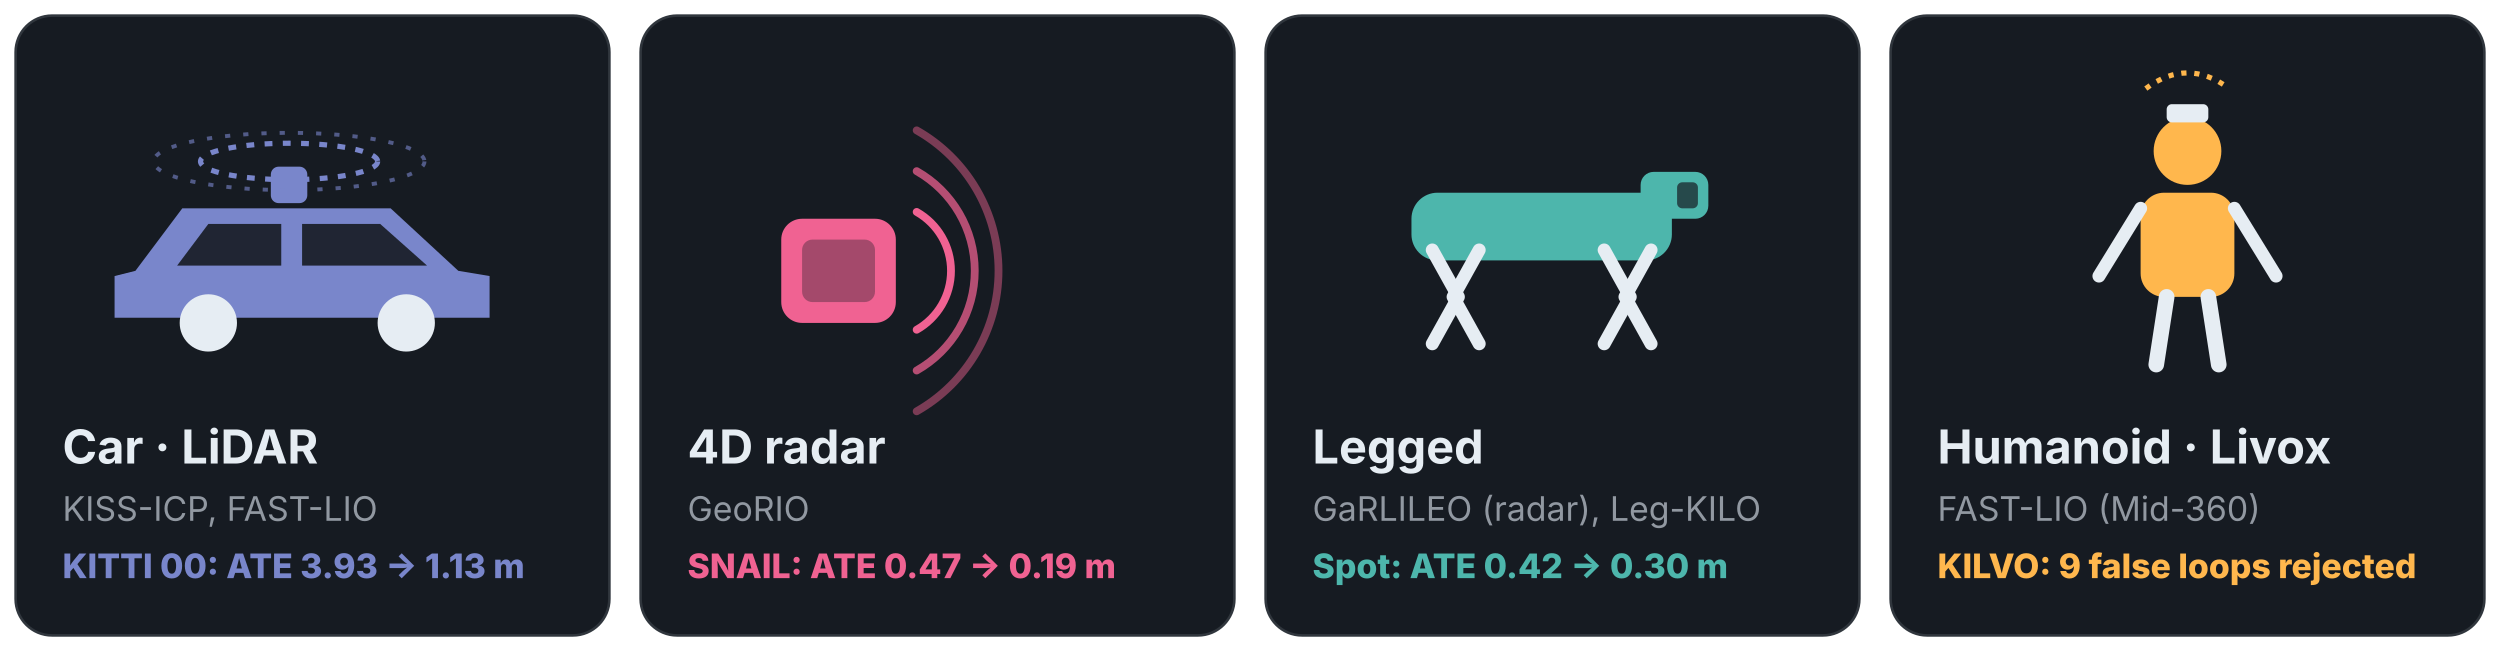
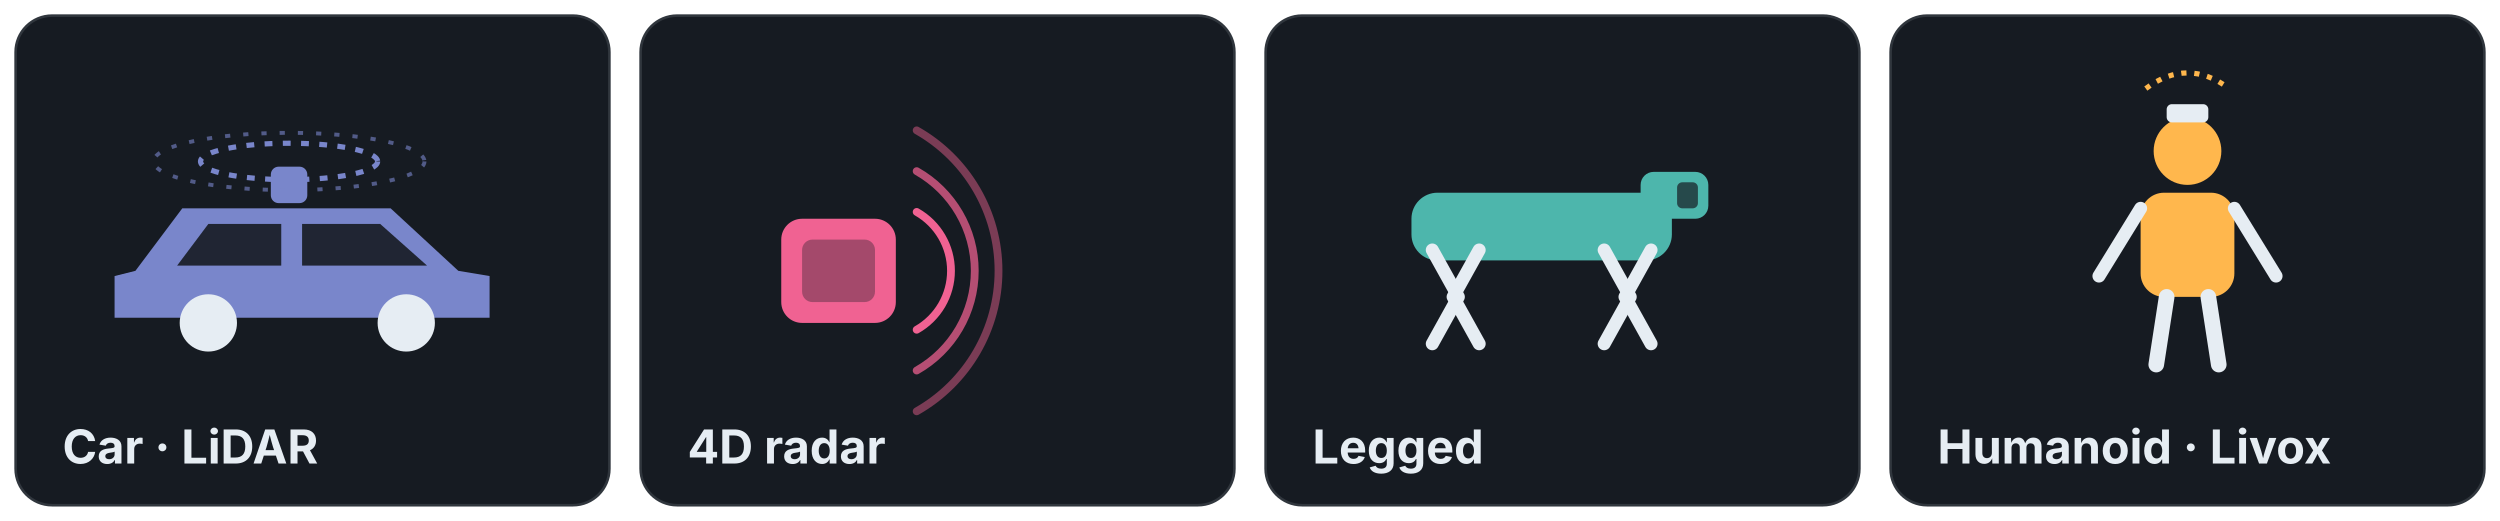
- <svg xmlns="http://www.w3.org/2000/svg" width="960" height="250" viewBox="0 0 960 250">
+ <svg xmlns="http://www.w3.org/2000/svg" width="960" height="200" viewBox="0 0 960 200">
  <style>.t{font:700 18px Inter,"Segoe UI",Helvetica,Arial,sans-serif;fill:#e6edf3}.d{font:400 13px Inter,"Segoe UI",Helvetica,Arial,sans-serif;fill:#9198a1}.n{font:800 13px Inter,"Segoe UI",Helvetica,Arial,sans-serif}</style>
-   <rect x="6" y="6" width="228" height="238" rx="14" fill="#161b22" stroke="#30363d" />
-   <rect x="246" y="6" width="228" height="238" rx="14" fill="#161b22" stroke="#30363d" />
-   <rect x="486" y="6" width="228" height="238" rx="14" fill="#161b22" stroke="#30363d" />
-   <rect x="726" y="6" width="228" height="238" rx="14" fill="#161b22" stroke="#30363d" />
+   <rect x="6" y="6" width="228" height="188" rx="14" fill="#161b22" stroke="#30363d" />
+   <rect x="246" y="6" width="228" height="188" rx="14" fill="#161b22" stroke="#30363d" />
+   <rect x="486" y="6" width="228" height="188" rx="14" fill="#161b22" stroke="#30363d" />
+   <rect x="726" y="6" width="228" height="188" rx="14" fill="#161b22" stroke="#30363d" />
  <path d="M52 104 L70 80 L150 80 L176 104 L188 106 L188 122 L44 122 L44 106 Z" fill="#7986CB" />
  <path d="M80 86 L108 86 L108 102 L68 102 Z M116 86 L146 86 L164 102 L116 102 Z" fill="#161b22" opacity="0.9" />
  <circle cx="80" cy="124" r="11" fill="#e6edf3" />
  <circle cx="156" cy="124" r="11" fill="#e6edf3" />
  <rect x="104" y="64" width="14" height="14" rx="3" fill="#7986CB" />
  <ellipse cx="111" cy="62" rx="34" ry="7" fill="none" stroke="#7986CB" stroke-width="2" stroke-dasharray="3 4" />
  <ellipse cx="111" cy="62" rx="52" ry="11" fill="none" stroke="#7986CB" stroke-width="1.5" stroke-dasharray="2 5" opacity="0.6" />
  <rect x="300" y="84" width="44" height="40" rx="8" fill="#F06292" />
  <rect x="308" y="92" width="28" height="24" rx="4" fill="#161b22" opacity="0.35" />
  <path d="M357.0 81.38 A26 26 0 0 1 357.0 126.62" transform="translate(-5.0,0)" fill="none" stroke="#F06292" stroke-width="3" stroke-linecap="round" opacity="1.0" />
  <path d="M366.0 65.72 A44 44 0 0 1 366.0 142.28" transform="translate(-14.0,0)" fill="none" stroke="#F06292" stroke-width="3" stroke-linecap="round" opacity="0.73" />
  <path d="M375.0 50.06 A62 62 0 0 1 375.0 157.94" transform="translate(-23.0,0)" fill="none" stroke="#F06292" stroke-width="3" stroke-linecap="round" opacity="0.46" />
  <rect x="542" y="74" width="100" height="26" rx="10" fill="#4DB6AC" />
  <rect x="630" y="66" width="26" height="18" rx="5" fill="#4DB6AC" />
  <rect x="644" y="70" width="8" height="10" rx="2" fill="#161b22" opacity="0.7" />
  <path d="M550 96 L560 114 L550 132" fill="none" stroke="#e6edf3" stroke-width="5" stroke-linecap="round" stroke-linejoin="round" />
  <path d="M568 96 L558 114 L568 132" fill="none" stroke="#e6edf3" stroke-width="5" stroke-linecap="round" stroke-linejoin="round" />
  <path d="M616 96 L626 114 L616 132" fill="none" stroke="#e6edf3" stroke-width="5" stroke-linecap="round" stroke-linejoin="round" />
  <path d="M634 96 L624 114 L634 132" fill="none" stroke="#e6edf3" stroke-width="5" stroke-linecap="round" stroke-linejoin="round" />
  <circle cx="840" cy="58" r="13" fill="#FFB74D" />
  <rect x="832" y="40" width="16" height="7" rx="2" fill="#e6edf3" />
  <path d="M824 34 Q840 22 856 34" fill="none" stroke="#FFB74D" stroke-width="2" stroke-dasharray="2 3" />
  <rect x="822" y="74" width="36" height="40" rx="9" fill="#FFB74D" />
  <path d="M822 80 L806 106 M858 80 L874 106" stroke="#e6edf3" stroke-width="5" stroke-linecap="round" />
  <path d="M832 114 L828 140 M848 114 L852 140" stroke="#e6edf3" stroke-width="6" stroke-linecap="round" />
  <text class="t" x="24" y="178">Car · LiDAR</text>
-   <text class="d" x="24" y="200">KISS-ICP, FAST-LIO</text>
-   <text class="n" x="24" y="222" fill="#7986CB">KITTI 00: ATE 3.93 → 1.13 m</text>
  <text class="t" x="264" y="178">4D radar</text>
-   <text class="d" x="264" y="200">GeoRIO</text>
-   <text class="n" x="264" y="222" fill="#F06292">SNAIL: ATE 0.47 → 0.19 m</text>
  <text class="t" x="504" y="178">Legged</text>
-   <text class="d" x="504" y="200">GaRLILEO (radar), Leg-KILO</text>
-   <text class="n" x="504" y="222" fill="#4DB6AC">Spot: ATE 0.42 → 0.30 m</text>
  <text class="t" x="744" y="178">Humanoid · Livox</text>
-   <text class="d" x="744" y="200">FAST-LIO (Mid-360)</text>
-   <text class="n" x="744" y="222" fill="#FFB74D">KILVO: 9 false loops rejected</text>
</svg>
